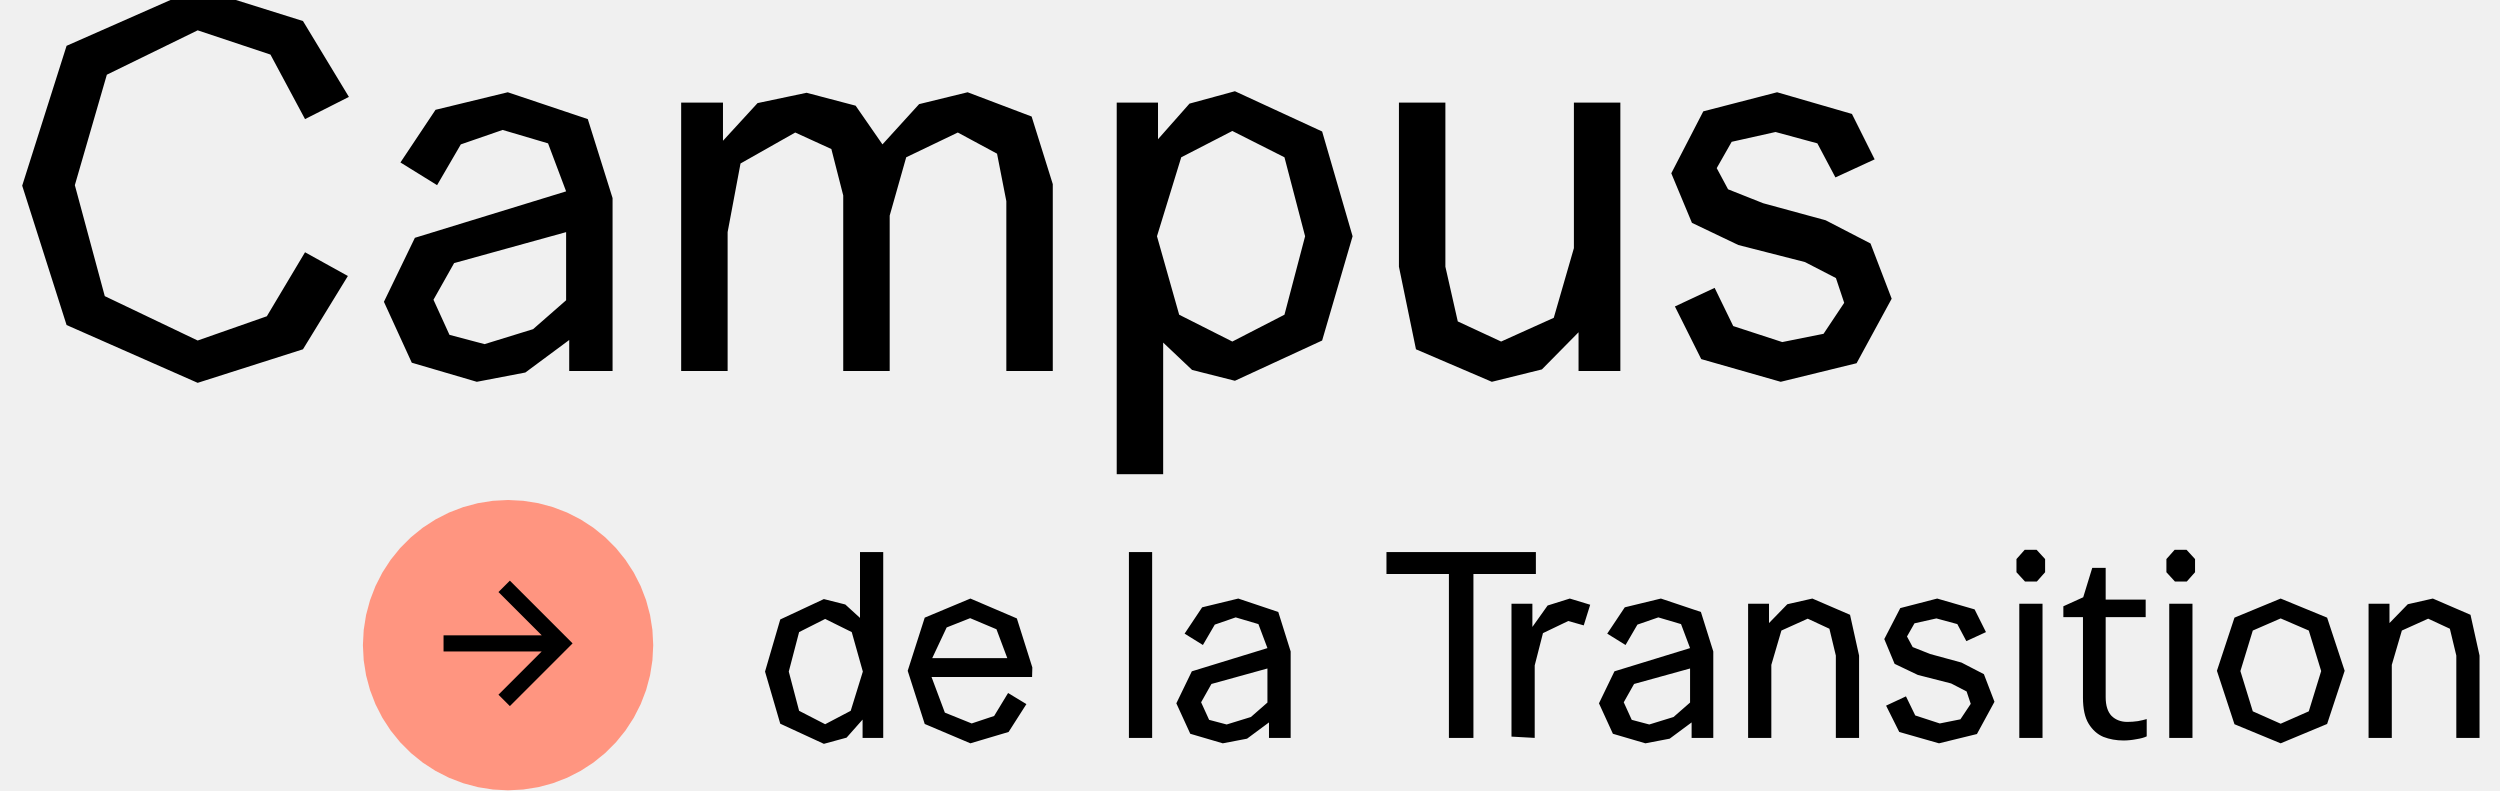
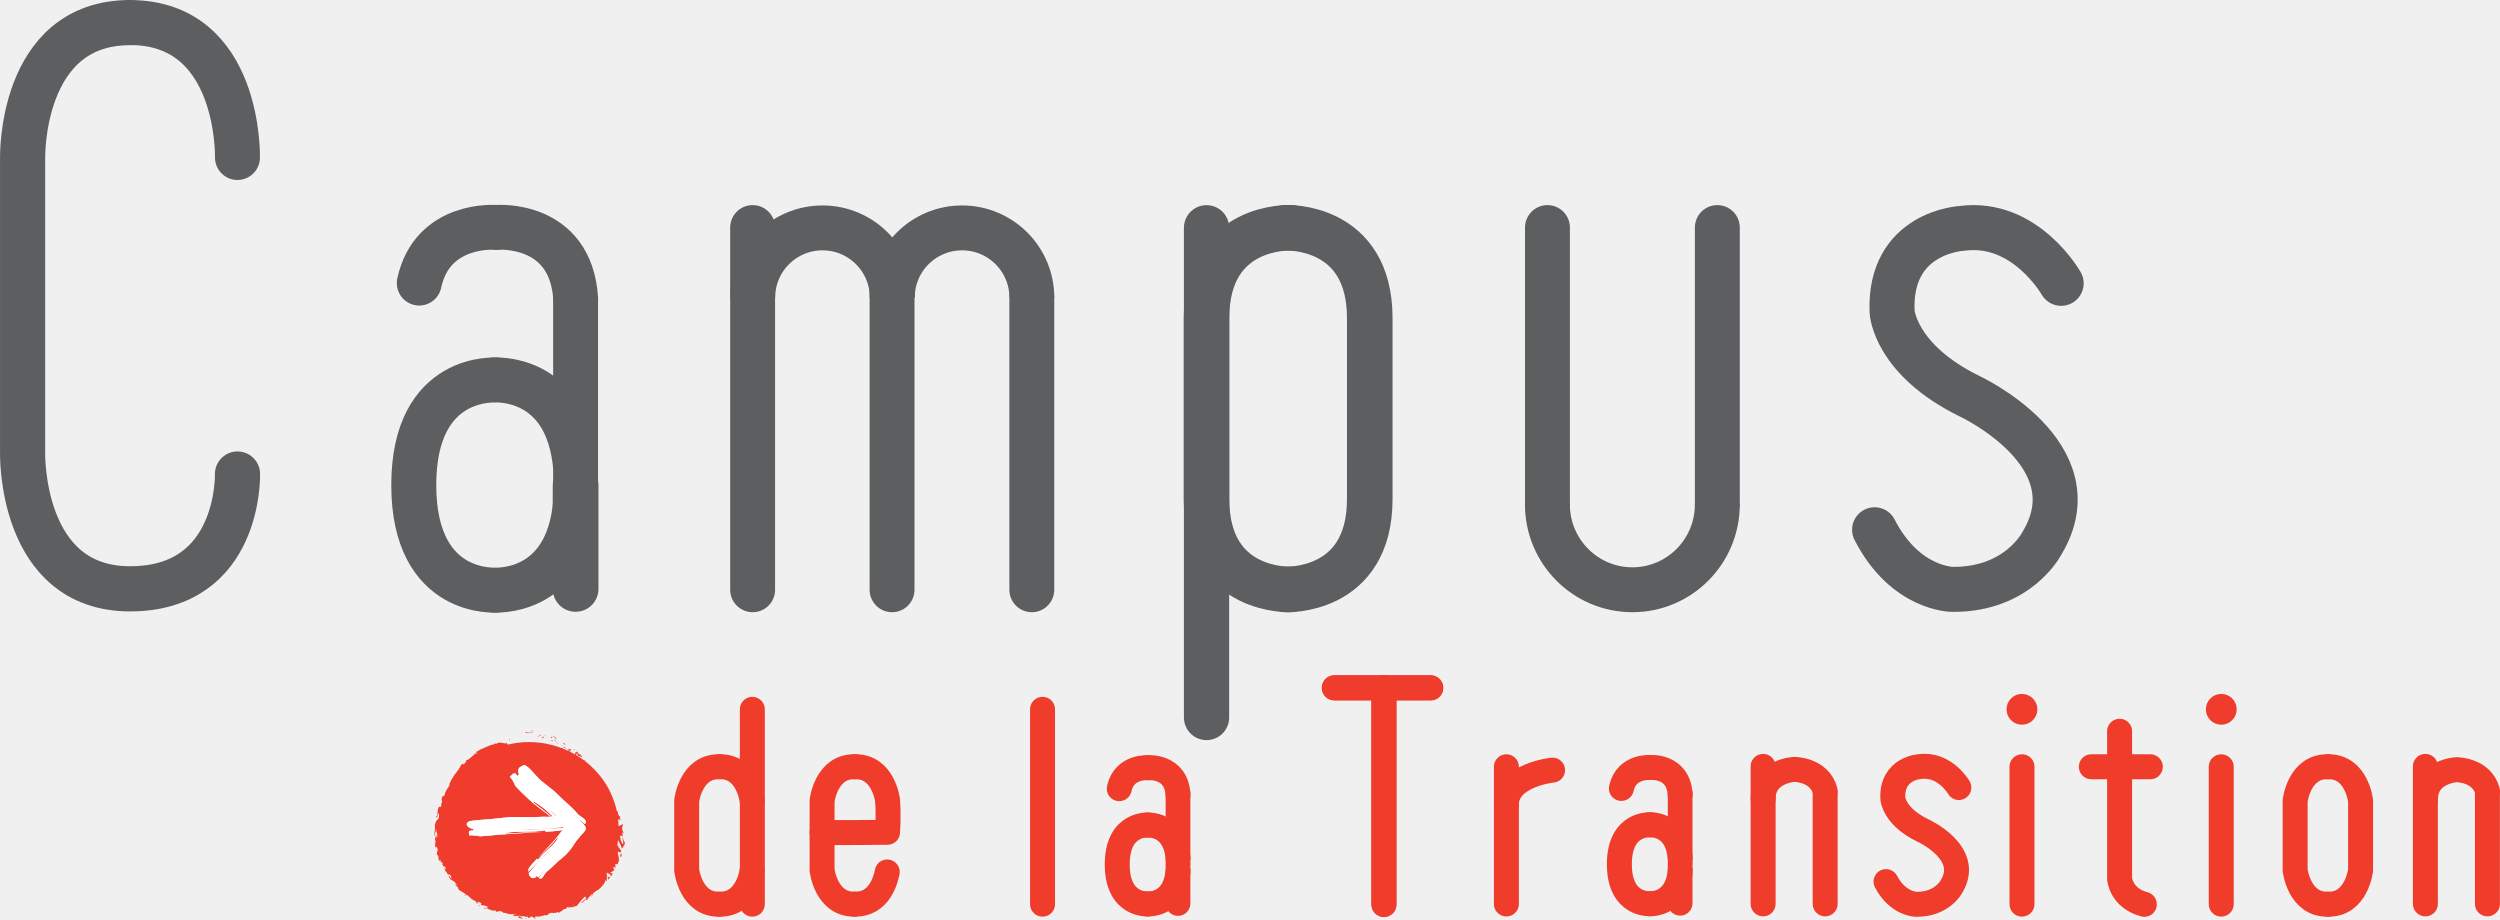
- <svg xmlns="http://www.w3.org/2000/svg" width="310" height="98" viewBox="0 0 310 98" fill="none">
-   <g clip-path="url(#clip0_22492_180)">
-     <path d="M24.512 42.224L33.088 39.216L37.824 31.28L43.136 34.224L37.568 43.312L24.512 47.472L8.256 40.304L2.752 23.024L8.256 5.68L24.512 -1.488L37.568 2.608L43.264 12.016L37.824 14.768L33.536 6.768L24.512 3.76L13.248 9.264L9.28 22.96L12.992 36.72L24.512 42.224ZM51.062 44.976L47.606 37.424L51.446 29.488L70.198 23.728L67.958 17.776L62.326 16.112L57.142 17.904L54.198 22.96L49.654 20.144L54.006 13.616L62.966 11.44L72.886 14.768L75.958 24.56V46H70.582V42.16L65.142 46.192L59.126 47.344L51.062 44.976ZM70.198 28.784L56.31 32.624L53.75 37.168L55.734 41.52L60.086 42.672L66.102 40.816L70.198 37.232V28.784ZM84.465 46V12.72H89.649V17.456L93.937 12.784L100.017 11.504L106.097 13.104L109.425 17.904L113.969 12.912L119.985 11.44L127.921 14.448L130.545 22.832V46H124.785V24.944L123.633 19.056L118.769 16.432L112.369 19.504L110.321 26.736V46H104.561V24.24L103.089 18.48L98.609 16.432L91.825 20.272L90.225 28.784V46H84.465ZM138.473 58.8V12.72H143.593V17.264L147.497 12.848L153.128 11.312L163.945 16.304L167.721 29.296L163.945 42.224L153.128 47.216L147.817 45.872L144.233 42.48V58.8H138.473ZM152.809 42.352L159.273 39.024L161.833 29.296L159.273 19.504L152.809 16.24L146.473 19.504L143.465 29.296L146.217 39.024L152.809 42.352ZM200.924 12.72V46H195.74V41.2L191.196 45.808L184.988 47.344L175.58 43.312L173.468 33.072V12.72H179.228V33.072L180.764 39.856L186.14 42.352L192.668 39.408L195.164 30.768V12.72H200.924ZM212.616 35.696L214.92 40.432L221 42.416L226.12 41.392L228.68 37.552L227.656 34.48L223.816 32.496L215.56 30.384L209.8 27.632L207.24 21.488L211.208 13.808L220.36 11.44L229.64 14.128L232.456 19.76L227.592 22L225.352 17.776L220.168 16.368L214.728 17.584L212.872 20.848L214.28 23.472L218.632 25.2L226.376 27.312L231.944 30.192L234.568 37.04L230.216 45.04L220.808 47.344L210.952 44.528L207.688 38L212.616 35.696Z" fill="black" />
-     <path d="M63 62L64.882 62.099L66.742 62.393L68.562 62.881L70.321 63.556L72 64.412L73.58 65.438L75.044 66.623L76.377 67.956L77.562 69.42L78.588 71L79.444 72.679L80.119 74.438L80.607 76.258L80.901 78.118L81 80L80.901 81.882L80.607 83.742L80.119 85.562L79.444 87.321L78.588 89L77.562 90.58L76.377 92.044L75.044 93.377L73.58 94.562L72 95.588L70.321 96.444L68.562 97.119L66.742 97.607L64.882 97.901L63 98L61.118 97.901L59.258 97.607L57.438 97.119L55.679 96.444L54 95.588L52.42 94.562L50.956 93.377L49.623 92.044L48.438 90.58L47.411 89L46.556 87.321L45.881 85.562L45.393 83.742L45.099 81.882L45 80L45.099 78.118L45.393 76.258L45.881 74.438L46.556 72.679L47.411 71L48.438 69.42L49.623 67.956L50.956 66.623L52.42 65.438L54 64.412L55.679 63.556L57.438 62.881L59.258 62.393L61.118 62.099L63 62Z" fill="#FF9580" />
-     <path d="M67.172 78.778L61.808 73.414L63.222 72L71 79.778L63.222 87.556L61.808 86.142L67.172 80.778H55V78.778H67.172Z" fill="black" />
-     <path d="M109.52 68.46V91.5H106.96V89.228L104.976 91.468L102.16 92.236L96.752 89.74L94.864 83.276L96.752 76.812L102.16 74.284L104.816 74.956L106.64 76.62V68.46H109.52ZM102.32 76.748L99.088 78.38L97.808 83.276L99.088 88.14L102.32 89.804L105.488 88.14L106.992 83.276L105.616 78.38L102.32 76.748ZM115.498 83.916L117.162 88.364L120.49 89.708L123.274 88.78L125.002 85.932L127.274 87.308L125.066 90.764L120.33 92.172L114.666 89.772L112.554 83.18L114.666 76.588L120.33 74.22L126.09 76.684L128.01 82.764L127.978 83.948H115.498V83.916ZM115.594 81.612H124.906L123.562 78.028L120.298 76.652L117.386 77.804L115.594 81.612ZM142.866 91.5H139.986V68.46H142.866V91.5ZM147.594 90.988L145.866 87.212L147.786 83.244L157.162 80.364L156.042 77.388L153.226 76.556L150.634 77.452L149.161 79.98L146.89 78.572L149.066 75.308L153.546 74.22L158.506 75.884L160.042 80.78V91.5H157.354V89.58L154.634 91.596L151.626 92.172L147.594 90.988ZM157.162 82.892L150.218 84.812L148.938 87.084L149.93 89.26L152.106 89.836L155.114 88.908L157.162 87.116V82.892ZM182.705 91.5H179.665V71.18H171.921V68.46H190.449V71.18H182.705V91.5ZM187.424 91.34V74.86H190.016V77.74L191.904 75.084L194.656 74.22L197.184 74.988L196.384 77.548L194.464 77.004L191.328 78.508L190.304 82.508V91.5L187.424 91.34ZM200 90.988L198.272 87.212L200.192 83.244L209.568 80.364L208.448 77.388L205.632 76.556L203.04 77.452L201.568 79.98L199.296 78.572L201.472 75.308L205.952 74.22L210.912 75.884L212.448 80.78V91.5H209.76V89.58L207.04 91.596L204.032 92.172L200 90.988ZM209.568 82.892L202.624 84.812L201.344 87.084L202.336 89.26L204.512 89.836L207.52 88.908L209.568 87.116V82.892ZM216.765 91.5V74.86H219.357V77.26L221.629 74.924L224.733 74.22L229.405 76.236L230.525 81.292V91.5H227.645V81.292L226.845 77.964L224.157 76.716L220.893 78.188L219.645 82.444V91.5H216.701H216.765ZM236.339 86.348L237.491 88.716L240.531 89.708L243.091 89.196L244.371 87.276L243.859 85.74L241.939 84.748L237.811 83.692L234.931 82.316L233.651 79.244L235.635 75.404L240.211 74.22L244.851 75.564L246.259 78.38L243.827 79.5L242.707 77.388L240.115 76.684L237.395 77.292L236.467 78.924L237.171 80.236L239.347 81.1L243.219 82.156L246.003 83.596L247.315 87.02L245.139 91.02L240.435 92.172L235.507 90.764L233.875 87.5L236.339 86.348ZM252.569 72.108H251.097L250.041 70.956V69.324L251.065 68.172H252.536L253.593 69.324V70.956L252.569 72.108ZM253.273 91.5H250.393V74.86H253.273V91.5ZM263.792 89.516C264.218 89.516 264.656 89.484 265.104 89.42C265.552 89.335 265.914 89.249 266.192 89.164V91.308C265.893 91.457 265.466 91.575 264.912 91.66C264.357 91.767 263.824 91.82 263.312 91.82C262.416 91.82 261.584 91.671 260.816 91.372C260.069 91.052 259.461 90.508 258.992 89.74C258.522 88.972 258.288 87.895 258.288 86.508V76.524H255.856V75.18L258.32 74.06L259.44 70.412H261.104V74.348H266.064V76.524H261.104V86.444C261.104 87.489 261.349 88.268 261.84 88.78C262.352 89.271 263.002 89.516 263.792 89.516ZM271.162 72.108H269.69L268.634 70.956V69.324L269.658 68.172H271.13L272.186 69.324V70.956L271.162 72.108ZM271.866 91.5H268.986V74.86H271.866V91.5ZM282.802 74.22L288.562 76.588L290.738 83.18L288.562 89.772L282.802 92.172L277.074 89.804L274.898 83.18L277.074 76.588L282.802 74.22ZM282.802 89.74L286.29 88.204L287.826 83.212L286.29 78.188L282.802 76.684L279.346 78.188L277.81 83.212L279.346 88.204L282.802 89.74ZM293.703 91.5V74.86H296.295V77.26L298.567 74.924L301.671 74.22L306.343 76.236L307.463 81.292V91.5H304.583V81.292L303.783 77.964L301.095 76.716L297.831 78.188L296.583 82.444V91.5H293.639H293.703Z" fill="black" />
+ <svg xmlns="http://www.w3.org/2000/svg" id="logo_original_vector" data-name="logo original vector" viewBox="0 0 645.9 237.51">
+   <defs>
+     <style>
+       .cls-1 {
+         fill: #ef3c2b;
+         stroke-width: 2.58px;
+       }
+ 
+       .cls-1, .cls-2 {
+         stroke: #ef3c2c;
+       }
+ 
+       .cls-1, .cls-2, .cls-3, .cls-4, .cls-5, .cls-6, .cls-7, .cls-8, .cls-9, .cls-10, .cls-11, .cls-12, .cls-13, .cls-14, .cls-15, .cls-16 {
+         stroke-linejoin: round;
+       }
+ 
+       .cls-1, .cls-2, .cls-3, .cls-4, .cls-5, .cls-6, .cls-9, .cls-10, .cls-11, .cls-12, .cls-13, .cls-14, .cls-15, .cls-16 {
+         stroke-linecap: round;
+       }
+ 
+       .cls-2, .cls-3, .cls-4, .cls-5, .cls-6, .cls-7, .cls-8, .cls-17, .cls-9, .cls-10, .cls-11, .cls-12, .cls-13, .cls-14, .cls-15, .cls-16 {
+         fill: none;
+       }
+ 
+       .cls-2, .cls-6 {
+         stroke-width: 6.45px;
+       }
+ 
+       .cls-3 {
+         stroke-width: 6.38px;
+       }
+ 
+       .cls-3, .cls-4, .cls-5, .cls-6 {
+         stroke: #ef3c2b;
+       }
+ 
+       .cls-4 {
+         stroke-width: 6.38px;
+       }
+ 
+       .cls-5 {
+         stroke-width: 6.45px;
+       }
+ 
+       .cls-7, .cls-8, .cls-17, .cls-9, .cls-10, .cls-11, .cls-12, .cls-13, .cls-14, .cls-15, .cls-16 {
+         stroke: #5d5e5f;
+       }
+ 
+       .cls-7, .cls-17, .cls-11 {
+         stroke-width: 11.6px;
+       }
+ 
+       .cls-8, .cls-12 {
+         stroke-width: 11.62px;
+       }
+ 
+       .cls-18 {
+         fill: #fff;
+       }
+ 
+       .cls-17 {
+         stroke-miterlimit: 10;
+       }
+ 
+       .cls-9 {
+         stroke-width: 11.69px;
+       }
+ 
+       .cls-10 {
+         stroke-width: 11.58px;
+       }
+ 
+       .cls-13 {
+         stroke-width: 11.63px;
+       }
+ 
+       .cls-14 {
+         stroke-width: 11.78px;
+       }
+ 
+       .cls-15 {
+         stroke-width: 11.82px;
+       }
+ 
+       .cls-16 {
+         stroke-width: 11.67px;
+       }
+ 
+       .cls-19 {
+         fill: #ef3c2c;
+       }
+     </style>
+   </defs>
+   <g id="campus">
+     <g id="de_la_transition" data-name="de la transition">
+       <g>
+         <g id="cercle">
+           <path class="cls-19" d="M146.79,193.9s-.03-.02-.01.03c.01,0,.02-.01.03-.02,0,0-.02,0-.02,0Z" />
+           <path class="cls-19" d="M148.3,233.7c-.22.04-.39.12-.53.2.25-.02.45-.07.53-.2Z" />
+           <path class="cls-19" d="M133.92,236.64c.11.16.5.05.68.03-.3-.12-.44-.28-.68-.03Z" />
+           <path class="cls-19" d="M147.1,194.14l-.31-.21v.03s.03.04.05.06c.09.04.18.08.27.12Z" />
+           <path class="cls-19" d="M146.9,193.88s-.06.02-.08.04c.08.04.28.19.08-.04Z" />
+           <polygon class="cls-19" points="146.78 193.93 146.78 193.93 146.78 193.93 146.78 193.93" />
+           <path class="cls-19" d="M131.65,190.96c-.19.07-.02.22-.03.27.27-.18,0-.32.03-.27Z" />
+           <polygon class="cls-19" points="134.59 189.43 134.55 189.52 135 189.24 134.59 189.43" />
+           <path class="cls-19" d="M137.7,189.25c-.28-.37-1.14,0-1.69-.07l-.1-.08-.22.3c.33-.04.71-.12,1.07-.18.36-.03.71-.04.94.02Z" />
+           <path class="cls-19" d="M138.84,190.14s.04.03.06.05c.06.01.15.03.3.07-.07-.16.36-.05-.35-.12Z" />
+           <path class="cls-19" d="M138.89,190.19c-.3-.05.18.16,0,0h0Z" />
+           <path class="cls-19" d="M140.14,190.72c.42.05.37-.05.18-.25h-.43c.06.11.4.23.26.25Z" />
+           <path class="cls-19" d="M140.78,190.33h-.23s.08.06.23,0Z" />
+           <path class="cls-19" d="M140.34,190.3c.07-.09-.05-.02-.26,0l.48.03c-.04-.07-.01-.19-.22-.02Z" />
+           <path class="cls-19" d="M139.84,190.16c-.21-.14-.5-.24-.05-.28-.81-.12-.74.15.05.28Z" />
+           <path class="cls-19" d="M137.89,188.89s-.33-.12-.33-.12l-.3.11c.15-.05.64.12.63.02Z" />
+           <path class="cls-19" d="M142.67,191.62c.06-.06-.03-.25-.02-.35l-.33-.05c.12.12.38.28.35.4Z" />
+           <path class="cls-19" d="M142.65,191.27l.48.1c-.37-.22-.47-.19-.48-.1Z" />
+           <path class="cls-19" d="M141.13,190.03l-.14-.05-.84.04s.98,0,.98.01Z" />
+           <polygon class="cls-19" points="143.9 192.52 144.44 192.55 144.22 192.51 143.9 192.52" />
+           <path class="cls-19" d="M144.03,192.18l-.05-.29c-.05-.03-.11-.07-.16-.1,0,.06,0,.2.21.39Z" />
+           <path class="cls-19" d="M144.32,192.12s-.14-.1-.34-.23h0c.17.12.29.2.34.23Z" />
+           <path class="cls-19" d="M142.55,190.35c-.25.05,0,.28-.46.27.3,0,.91.14.46-.27Z" />
+           <path class="cls-19" d="M143.16,191.29l.56.13-.43-.29c-.02.05.02.17-.13.16Z" />
+           <polygon class="cls-19" points="143.87 191.52 143.97 191.48 143.71 191.42 143.87 191.52" />
+           <path class="cls-19" d="M145.8,193.2c.23.06.43.2.66.36-.21-.21-.44-.42-.67-.6-.08.03-.25.05,0,.24Z" />
+           <path class="cls-19" d="M144.94,192.52l.05.02s-.03-.05-.05-.02Z" />
+           <path class="cls-19" d="M145.77,192.9c-.16-.16-.3-.19-.44-.21.15.08.3.16.46.27.03-.01.05-.03-.02-.06Z" />
+           <path class="cls-19" d="M145.02,192.63h-.03c.03.07.04.04.03,0Z" />
+           <path class="cls-19" d="M145.02,192.63c.11.04.21.04.31.06-.12-.06-.23-.12-.34-.15.02.03.03.06.03.09Z" />
+           <path class="cls-19" d="M143.25,190.16s.01.04,0,.06c.07,0,.11,0,0-.06Z" />
+           <path class="cls-19" d="M143.09,190.43h.08c.33.27.66.76.58.75-.01-.23-.04-.4-.19-.7-.08,0-.18.04-.38-.1-.16-.15.05-.09.07-.16-.16,0-.53-.07-.16.21Z" />
+           <path class="cls-19" d="M145.9,192.06l-.05.11c-.38-.31-.37-.14-.47-.1l.76.4-.25-.4Z" />
+           <path class="cls-19" d="M129.86,235.85c-.06,0-.15.01-.27-.02,0,0,.27.02.27.02Z" />
+           <path class="cls-19" d="M131.74,236.32l.07-.08c-.1.03-.14.06-.07.08Z" />
+           <path class="cls-19" d="M146.44,234.8c.12,0,.29,0,.52-.05l-.52.05Z" />
+           <path class="cls-19" d="M120.36,231.24s-.4,0-.39-.01c.4.3.29.08.39.01Z" />
+           <path class="cls-19" d="M119.67,197.1s.05-.04.07-.05c-.02-.02-.04,0-.07.05Z" />
+           <path class="cls-19" d="M112.65,215.7s.01-.03.02-.05c-.11-.25-.09-.14-.02.05Z" />
+           <polygon class="cls-19" points="157.64 226.61 157.65 226.58 157.62 226.61 157.64 226.61" />
+           <path class="cls-19" d="M156.94,226.49l.29.95c.02-.48.2-.6.39-.83,0,0-.17-.03-.34-.05-.17-.03-.34-.06-.34-.06Z" />
+           <path class="cls-19" d="M148.95,211.18s.05-.03.07-.05c-.36-.3-.71-.6-1.08-.91.34.32.67.64,1,.96Z" />
+           <path class="cls-19" d="M144.34,206.67c1.09,1.28,2.32,2.43,3.6,3.55-1.21-1.15-2.43-2.32-3.6-3.55Z" />
+           <path class="cls-19" d="M144.43,211.3c-.06,0-.11.01-.16.02.05.04.09.08.14.12.05,0,.1,0,.16-.02-.04-.05-.09-.09-.13-.13Z" />
+           <path class="cls-19" d="M142.73,213.97c-1.08.07-2.19.16-3.36.18-1.65-.02-3.48.14-5.1.26,1.92-.06,3.88-.09,5.86-.23.87-.04,1.8-.08,2.95-.13.86-.06,1.72-.09,2.58-.09.01,0,.02-.02.02-.03-.08-.07-.16-.15-.24-.23-.9.05-1.8.15-2.7.26Z" />
+           <path class="cls-19" d="M142.88,211.52c-.66.09-1.32.16-1.99.2.7-.01,1.38-.06,2.07-.13-.02-.02-.05-.04-.08-.06Z" />
+           <path class="cls-19" d="M140.89,211.71c-.87.03-1.75.06-2.7.1-.91,0-1.82-.03-2.73-.06.89.07,1.79.1,2.7.11.9-.02,1.81-.08,2.72-.14Z" />
+           <path class="cls-19" d="M142.8,210.94c-.34-.31-.67-.62-1.01-.94-.56-.51-1.12-1.02-1.72-1.47-.31-.22-.62-.44-1.01-.72-.34-.24-.69-.47-1.06-.68.05.13-.08.16-.15.2.33.27.65.52.96.78.33.25.66.5.98.75.59.44,1.17.9,1.74,1.38.3.25.59.51.89.77.12-.02.24-.04.37-.06Z" />
+           <path class="cls-19" d="M143.11,211.57c.12-.01.24-.03.36-.04-.03-.03-.06-.06-.09-.09-.12.02-.24.03-.35.05.03.03.05.05.08.07Z" />
+           <path class="cls-19" d="M141.2,224.29c.93-.93,1.94-1.81,3.03-2.65-1.12.77-2.13,1.66-3.03,2.65Z" />
+           <path class="cls-19" d="M143.84,210.73c-.85-.74-1.81-1.42-2.64-2.06.79.7,1.61,1.39,2.43,2.1.07-.02.14-.03.21-.04Z" />
+           <path class="cls-19" d="M113.04,221.39c.02.06.04.11.05.14" />
+           <path class="cls-19" d="M146.96,234.64c-.06-.02-.09-.06-.12-.1-.05.06-.04.1.12.1Z" />
+           <path class="cls-19" d="M120.43,231.24l-.02-.02s-.04,0-.05.02h.07Z" />
+           <path class="cls-19" d="M160.41,211.43c0,.18-.01.28-.04.35.06,0,.09-.09.04-.35Z" />
+           <path class="cls-19" d="M148.47,193.65c-.07-.03-.12-.11-.2-.13l-.06.1c.25.21.47.3.26.03Z" />
+           <polygon class="cls-19" points="151.99 197.34 151.67 196.85 151.74 197.02 151.99 197.34" />
+           <path class="cls-19" d="M160.62,220.39c-.07-.21-.29.54-.34.33-.01.49-.15.72.24.6.35-.75-.25-.27.1-.93Z" />
+           <path class="cls-19" d="M160.28,220.72c0-.08,0-.16,0-.25,0,.14,0,.21,0,.25Z" />
+           <path class="cls-19" d="M135.97,237.41l.04-.08c-.08-.09-.2-.1-.43-.12l.39.2Z" />
+           <polygon class="cls-19" points="129.15 235.97 129.26 236.01 129.14 235.65 129.15 235.97" />
+           <path class="cls-19" d="M123.64,233.98c.2.13.48.21.68.35-.48-.21-.56-.7-.68-.35Z" />
+           <path class="cls-19" d="M161.39,217.54c-.33.04-.33-1.25-.61-1.2,0,0,.08.43.17.87.05.22.06.44.07.6.01.17.02.27.02.27-.17.02-.38-.26-.51-.66-.19-.41-.32-.94-.28-1.48.14-.28.6.21.72.19-.12-.15-.22-1.06-.13-1.16l.18.47c.16-.64-.48-.98-.26-1.75-.01-.25.34-.82.13-.84-.19.28-.66.46-1.09.53,0-.27-.02-.54-.04-.81h.02l-.02-.16h0c-.02-.26-.03-.53-.06-.79.27.11.59.4.7.15-.1,0-.27-.2-.33-.28.01-.28.31.04.12-.51-.36-.01-.27-1.14-.35-.19-.24-.52-.08-.6-.27-1.23-.04.06-.11.07-.19.05-.34-1.6-.87-3.13-1.54-4.58,0-.02.02-.04.03-.08-.02,0-.05,0-.07-.01-.19-.41-.39-.81-.6-1.21.02,0,0-.09-.14-.31,0,0-.02-.01-.03-.02-1.5-2.65-3.54-4.96-5.97-6.82h.24s-.18-.27-.18-.27l-.09.24c-.66-.5-1.36-.97-2.08-1.41-.16-.29-.35-.61-.05-.49.57.41.36.45.53.77-.03-.38.89.38,1.04.02,0,0-.53-.35-.53-.35.03-.05.26.05.17-.11-.18.11-.73-.2-.96-.71-.37-.19-.57.2-.62.64-.36-.21-.72-.42-1.09-.61-.13-.11-.28-.23-.51-.41.26-.06.72.2.63-.18-.5-.39-.45-.15-.81-.31.81.6-.29-.09.19.47-.17-.1-.32-.2-.46-.29.13.13.24.26.34.4v-.03s-.01,0-.01,0h0c-.01-.05-.01-.07.01-.03,0,0,.02,0,.02,0,.02-.02.06-.03.08-.04.19.22,0,.07-.08.04-.01,0-.02,0-.03.02h0s.31.21.31.21c-.09-.04-.18-.08-.27-.12-.01-.02-.02-.04-.04-.06,0,.01.01.03.02.05-.45-.21-.9-.42-1.36-.61-.07-.08-.15-.15-.22-.24-.1,0-.1.07-.09.13-2.63-1.01-5.5-1.58-8.5-1.58-1.9,0-3.74.24-5.5.66-.13-.16-.22-.31-.2-.43-.35.22-.78.07-1.3-.05-.52-.12-1.11-.05-1.58.34-.27-.05.17-.2.01-.28-.24.24-.54.38-1.16.53l.05-.07c-.84.31-1.4.58-2.01.84-.63.23-1.21.58-2.07,1.09l.26.11c-.37.21-.47.23-.66.3-.07.3.16.11.39-.08.25-.17.51-.33.45-.04-.78-.09-2.24,1.87-2.86,1.76-.46.46.33.06-.12.51l-.23.02.03.25c-.3.29-.58.32-.68.25.08-.07.17-.24.23-.34-.49.3-.97,1.21-1.13,1.31l.48-.41c-1.02,1.41-2.42,3.05-2.99,4.66l.16-.05c-.47,1.19-.62.82-1.18,2.11v-.05c-.04.3-.14.66-.31,1,.03-.38-.51.5-.45.02-.36,1.36-.12.7-.06,1.71l-.25.13c.06.35.1.39-.04,1.07,0-.6-.4.35-.42-.34-.85,1.32-.13,2.23-.87,2.77.38.76.54-1.2.57-.8.23-.27.27.63.13,1.06-.07.46-.9.65-.93,1.88,0-.12-.03-.13-.02-.25-.16.45.13.9-.12,1.45.3.31-.07.72.35.8-.03,0-.05-1.09-.04-1.09.03.31.16.61.24.96.12.34.22.73.15,1.24-.09-.07-.22-.37-.3-.57-.09.31.13.57.04.88-.38-.05-.27-1.32-.5-1.99-.23.33.33,1.27-.13.95.59.46.03,1.21.53,1.98l-.24-.02c.04.13.19.37.25.61,0,0-.41-.37-.4-.38.4.61.06,1.32.35,1.92-.32-1.32.21-.36.25-.96.69,1.45-.4,1.15.25,2.69-.09-.29-.11-.74.1-.46.08.35.16.82.12,1.07.5,1.14.16-.27.49.16-.12.51.31.52.66.94l-.22.11c.52,1.3.62.08,1.05,1.26l-.55-.29.39.53-.3.02c.5.54.64.7.96,1.32.05-.23.42-.18.77.31.12.42-.32-.05.21.63-.23-.06-.51-.13-.55-.57-.09.02-.24-.07-.32-.05.14.46.62.97.85,1.19-.07-.1-.16-.22-.18-.29l1.1.72c.06.21-.1.14-.25.07.19.17.39.23.66.49-.21.06-.34.22-.77-.12l.97.75c0,.12.29.58.13.54.44.53,1.47.84,2.07,1.5.06,0,.16.02.33.11.65.5,1.08,1.2,2.08,1.47l.3.59c.71.32-.42-.77.75-.24.83.36.14.44.37.69.47.1,1.35.05,1.97.67-.28-.05-.45-.19-.7-.27l.49.45c-.83-.03-1.3-.37-.87.13.37-.58,2.31,1,2.67.32l.35.28c-.11-.05-.14-.02-.26-.06.66.58.74-.27,1.68.16.33.17.55.3.29.33l.83.03c.23.07.14.17-.08.1l1.21.24v.02c.09-.04.27-.07.44-.11.08.01.17.02.26.04,0,0,0,.02,0,.03h.11c.2.03.41.05.61.08-.1.1-.5.13-.83.07.52.77.59-.09,1.9.49h-.65c.37.43.89.41,1.62.68-.18-.1-1.42-.77-.66-.84.2.09.48.13.89,0-.01.24.39.2.88.2l-.04.32c.54-.08.5-.24.81-.38.59.06.72.27.87.48.95-.01-.67-.36.45-.49.79.05,1.35-.06,2.24-.4.55.02-.07.21.14.27l.44-.34c.12-.01.09.07.08.12.39-.17-.02-.33.6-.52h0c.14-.04.29-.08.43-.11.12.01.25.03.39.05.42.03.92,0,1.24-.29.21.03-.04.21.05.32.98-.56.87-.39,1.59-1.04l.78-.06c-.26-.01-.3-.12-.22-.27.21-.09.41-.19.6-.28-.03.11-.04.22.02.3.05-.06.15-.13.27-.2-.04.07-.06.13-.02.15.04.02.11-.08.23-.21l.35.25v-.15s.31-.08.63-.18c.32-.09.64-.19.64-.19.34-.38.63-.76.97-1.16.26-.35.57-.71.97-1.07.1-.07.2-.14.3-.22-.11.36.19.37.34.63-.52-.07-.89.74-1.59,1.07.37-.16.36,0,.3.1l1.01-.99c.11.23.35,0,.72-.1-.26-.14-.08-.33.19-.57.26-.26.62-.54.79-.77.13.11.14.33-.43.72.83-.17.4-1.07,1.17-1.27-.12.11-.21.14-.21.25.22-.33.98-.89.92-.64l-.12.12c.42-.37,1.02-.96,1.49-1.51.42-.6.7-1.15.58-1.35.05.02.32.44.34.54,0,0,.02-.6.04-1.21.01-.29,0-.59-.03-.82-.02-.22-.04-.37-.04-.37.22.35,1.31.26,1,1.16.18-.2.41-.45.59-1-.14.13-.69.1-.59-.12.7-.36.44-.28,1.17-.83-.19.21-.56-.33-.38-.7.05.1.53.22.52.39l-.08-1.21c-.01.28.42.24.67.08-.16.05.42-.84.4-1.15,0,0-.25.4-.26.39.44-1.14-.42-1.38-.07-2.47.07.15.62.51.83-.07-.17-.25-.71-.9-1.04-1.59.08-.4.13-.8.19-1.2.41.64.84,1.57,1,2.2.2-.43.22-.09.3-.78.19-.22.18.4.16.61l.34-1.6ZM133.92,236.64c.24-.25.38-.09.68.03-.19.03-.57.13-.68-.03ZM147.76,233.9c.14-.09.32-.17.53-.2-.09.13-.29.19-.53.2ZM149.81,212c.37.35.73.69,1.09,1.05-.02.02-.04.04-.06.05.09.07.17.14.23.22.17.18.21.41.24.62.02.22,0,.41-.12.61-.54.82-1.95,2.01-2.97,3.73-.85,1.3-1.76,2.39-2.86,3.28-1.54,1.19-2.84,2.66-4.24,3.78-.49.44-.88,1.51-1.29,1.62-.24.11-.43,0-.62-.15.6-.88,1.26-1.73,1.98-2.52-.75.76-1.46,1.55-2.13,2.39-.15-.14-.31-.29-.52-.34,0,0-.18.29-.27.43-.78.32-1.32-.16-1.57-.73-.04-.13-.09-.28-.12-.45.07-.07.13-.14.19-.2,1.14-1.24,2.08-2.58,3.41-3.75.97-.78,1.86-1.83,2.67-2.69-2.07,1.91-4.17,4.11-6.34,6.28-.04-.38,0-.8.24-1.15.66-.79,1.33-1.53,1.99-2.23.08.07.23.2.31.26,1.54-2.25,3.87-3.34,5.09-5.54-.1.03-.13-.06-.16-.12-1.49,1.89-3.25,3.43-5.16,5.32,1.43-1.51,2.81-2.88,4.05-4.27l.91-1.05c.28-.34.53-.66.81-1.04.24-.33.49-.68.76-1.04-.2.09-.4.17-.64.21-.69.07-1.32.14-1.92.2-.66.04-1.28.08-1.88.11-.01-.09-.04-.28-.05-.37-1.74.34-3.44.34-5.13.34-1.7.02-3.35.02-5.06.34.13.04.06.12.04.18,1.69-.13,3.31-.2,4.98-.28,1.66-.06,3.32-.1,5.07-.21-1.35.1-2.69.2-4,.26-1.31.08-2.61.16-3.92.24-2.66.14-5.03.37-7.8.62-.24.02-.71.05-.95.07-.96-.18-1.96-.28-2.94-.26.24-.47-.69-1.38,1.18-1.22,0-.09-.01-.28-.02-.37-1.89-.43-2.4-1.71-.72-2.12,1.85-.34,4.53-.33,7.17-.69,1.91-.24,3.68-.38,5.54-.31,1.25.06,2.56.02,3.86,0,1.28-.07,2.57-.13,3.82-.07.09,0,.18-.01.28-.02-.95-.76-1.9-1.49-2.87-2.2-2.13-1.62-3.89-3.28-5.68-5.14-.15-.16-.45-.48-.6-.64-.32-.92-.79-1.62-1.42-2.42.64-.22,1.08-1.63,1.99-.14.1-.08.28-.24.38-.33-.31-.83-.21-1.73.34-1.97.11-.1.23-.18.36-.23.14-.03.27-.08.35-.19.2-.14.47-.1.79.09,1.42.95,2.79,3.1,4.55,4.4.65.51,1.29,1.01,1.84,1.44.29.23.57.46.87.71.33.28.65.57.95.88,1.62,1.73,3.67,3.2,5.17,5.05.58.62,1.96,1.26,2.05,1.82.12.33-.04.55-.26.75-.44-.38-.88-.75-1.31-1.12.03.07.04.15.04.23Z" />
+         </g>
+         <path id="fleche" class="cls-18" d="M151.35,212.14c-.09-.56-1.47-1.19-2.05-1.82-1.49-1.84-3.54-3.32-5.17-5.05-.3-.31-.62-.6-.95-.88-.31-.25-.59-.47-.87-.71-.56-.43-1.19-.93-1.84-1.44-1.76-1.3-3.12-3.46-4.55-4.4-.32-.2-.59-.23-.79-.09-.08.1-.21.15-.35.19-.13.05-.25.13-.36.23-.55.24-.64,1.15-.34,1.97-.1.08-.28.25-.38.33-.91-1.49-1.35-.08-1.99.14.62.8,1.09,1.5,1.42,2.42.15.16.45.48.6.64,1.79,1.86,3.55,3.52,5.68,5.14.97.71,1.92,1.44,2.87,2.2-.1.01-.19.02-.28.02-1.25-.06-2.54,0-3.82.07-1.3.02-2.61.06-3.86,0-1.85-.07-3.63.07-5.54.31-2.63.36-5.31.35-7.17.69-1.69.4-1.17,1.68.72,2.12,0,.09.01.28.02.37-1.88-.15-.95.76-1.18,1.22.98-.02,1.98.08,2.94.26.24-.02.71-.05.95-.07,2.77-.26,5.14-.49,7.8-.62,1.31-.08,2.61-.16,3.92-.24,1.31-.06,2.64-.16,4-.26-1.75.11-3.41.15-5.07.21-1.67.08-3.29.15-4.98.28.02-.06.09-.14-.04-.18,1.71-.32,3.37-.32,5.06-.34,1.68,0,3.38,0,5.13-.34.01.09.04.27.05.37.6-.04,1.22-.07,1.88-.11.6-.06,1.24-.12,1.92-.2.24-.04.44-.12.64-.21-.27.36-.52.71-.76,1.04-.28.38-.53.71-.81,1.04l-.91,1.05c-1.24,1.39-2.62,2.76-4.05,4.27,1.9-1.89,3.67-3.43,5.16-5.32.04.06.07.15.16.12-1.22,2.21-3.55,3.29-5.09,5.54-.08-.07-.23-.2-.31-.26-.66.7-1.33,1.44-1.99,2.23-.25.35-.28.77-.24,1.15,2.17-2.17,4.27-4.36,6.34-6.28-.81.86-1.69,1.92-2.67,2.69-1.33,1.18-2.27,2.51-3.41,3.75-.06.06-.13.13-.19.2.04.16.08.31.12.45.25.58.79,1.05,1.57.73.08-.15.27-.43.27-.43.2.05.36.2.52.34.66-.84,1.37-1.63,2.13-2.39.9-.99,1.91-1.88,3.03-2.65-1.08.85-2.1,1.72-3.03,2.65-.72.79-1.38,1.64-1.98,2.52.18.16.37.26.62.15.41-.1.8-1.17,1.29-1.62,1.4-1.12,2.7-2.59,4.24-3.78,1.1-.88,2.01-1.98,2.86-3.28,1.02-1.72,2.43-2.91,2.97-3.73.12-.21.14-.4.12-.61-.03-.21-.08-.45-.24-.62-.06-.08-.14-.16-.23-.22.02-.01.04-.04.06-.05-.36-.36-.73-.7-1.09-1.05,0-.08,0-.16-.04-.23.43.37.87.74,1.31,1.12.22-.2.38-.42.26-.75ZM143.84,210.73c-.07.01-.14.03-.21.04-.81-.71-1.64-1.4-2.43-2.1.84.64,1.79,1.32,2.64,2.06ZM143.47,211.54c-.12.01-.24.03-.36.04-.03-.03-.06-.05-.08-.07.12-.02.24-.03.35-.05.03.03.06.06.09.09ZM141.55,210.23c-.57-.47-1.15-.93-1.74-1.38-.33-.25-.65-.49-.98-.75-.31-.25-.63-.51-.96-.78.07-.05.19-.08.15-.2.36.21.72.44,1.06.68.39.28.7.5,1.01.72.6.46,1.16.96,1.72,1.47.34.31.67.62,1.01.94-.12.02-.25.04-.37.06-.3-.25-.59-.52-.89-.77ZM138.19,211.81c.95-.04,1.83-.07,2.7-.1.67-.03,1.33-.11,1.99-.2.03.02.05.04.08.06-.68.07-1.37.12-2.07.13-.91.07-1.82.12-2.72.14-.91,0-1.81-.04-2.7-.11.91.03,1.82.05,2.73.06ZM145.66,213.97c-.86,0-1.72.03-2.58.09-1.15.05-2.08.09-2.95.13-1.98.15-3.93.18-5.86.23,1.62-.12,3.45-.28,5.1-.26,1.17-.02,2.28-.11,3.36-.18.91-.12,1.8-.21,2.7-.26.08.07.16.15.24.23,0,0-.01.02-.02.03ZM144.27,211.32c.05,0,.11-.02.16-.02.04.04.09.08.13.13-.05,0-.1.01-.16.02-.04-.04-.09-.08-.14-.12ZM148.95,211.18c-.34-.32-.67-.64-1-.96-1.29-1.12-2.52-2.27-3.6-3.55,1.17,1.23,2.39,2.39,3.6,3.55.37.31.72.61,1.08.91-.02.02-.05.03-.07.05Z" />
+       </g>
+       <g>
+         <path class="cls-5" d="M296.66,198.35s-6.21-.54-7.49,5.41" />
+         <path class="cls-5" d="M296.66,198.35s7.23-.62,7.69,6.94" />
+         <line class="cls-4" x1="304.35" y1="223.01" x2="304.35" y2="205.08" />
+         <line class="cls-3" x1="304.35" y1="233.43" x2="304.35" y2="223.62" />
+         <path class="cls-5" d="M296.75,233.54s-8.1.74-8.1-10.19,8.1-10.19,8.1-10.19" />
+         <path class="cls-5" d="M296.32,213.16s7.27-.66,8.04,8.56" />
+         <path class="cls-5" d="M296.32,233.54s7.26.66,8.04-8.53" />
+       </g>
+       <g>
+         <path class="cls-5" d="M426.39,198.29s-6.21-.54-7.49,5.41" />
+         <path class="cls-5" d="M426.39,198.29s7.23-.62,7.69,6.94" />
+         <line class="cls-4" x1="434.08" y1="222.95" x2="434.08" y2="205.02" />
+         <line class="cls-3" x1="434.08" y1="233.37" x2="434.08" y2="223.56" />
+         <path class="cls-5" d="M426.48,233.48s-8.1.74-8.1-10.19,8.1-10.19,8.1-10.19" />
+         <path class="cls-5" d="M426.05,213.1s7.27-.66,8.04,8.56" />
+         <path class="cls-5" d="M426.05,233.48s7.26.66,8.04-8.53" />
+       </g>
+       <path class="cls-6" d="M506.09,203.47s-3.62-6.25-10-5.42c0,0-7.4.33-7.06,8.23,0,0,.25,4.69,7.82,8.31,0,0,12.69,5.76,7.31,14.49,0,0-2.35,4.59-8.99,4.56,0,0-4.79.05-7.9-5.87" />
+       <g>
+         <path class="cls-6" d="M194.33,206.91s-1-9-8.46-8.82" />
+         <path class="cls-6" d="M194.33,224.78s-1,9-8.46,8.82" />
+         <line class="cls-6" x1="194.37" y1="183.26" x2="194.37" y2="233.6" />
+         <path class="cls-6" d="M185.87,198.1c-7.46-.19-8.46,8.82-8.46,8.82v17.87s1,9,8.46,8.82" />
+       </g>
+       <g>
+         <path class="cls-6" d="M601.43,198.1c-7.46-.19-8.46,8.82-8.46,8.82v17.87s1,9,8.46,8.82" />
+         <path class="cls-6" d="M601.43,198.1c7.46-.19,8.45,8.82,8.45,8.82v17.87s-1,9-8.45,8.82" />
+       </g>
+       <g>
+         <path class="cls-6" d="M229.22,225.28c-.36,1.95-2.03,8.47-8.37,8.31" />
+         <path class="cls-6" d="M220.85,198.1c-7.46-.19-8.46,8.82-8.46,8.82v17.86s1,9,8.46,8.82" />
+         <path class="cls-6" d="M212.39,215.03c.4.18,16.91,0,16.91,0,0,0,.33-4.44,0-8.24,0,0-1-8.88-8.46-8.69" />
+       </g>
+       <line class="cls-6" x1="269.35" y1="183.26" x2="269.35" y2="233.6" />
+       <g>
+         <line class="cls-2" x1="344.73" y1="177.75" x2="369.65" y2="177.75" />
+         <line class="cls-2" x1="344.73" y1="177.67" x2="369.65" y2="177.67" />
+         <line class="cls-6" x1="357.55" y1="233.72" x2="357.55" y2="177.75" />
+         <line class="cls-6" x1="357.55" y1="233.63" x2="357.55" y2="177.67" />
+       </g>
+       <g>
+         <path class="cls-6" d="M401.12,198.97s-11.93,1.21-11.93,8.94" />
+         <line class="cls-6" x1="389.19" y1="198.1" x2="389.19" y2="233.55" />
+       </g>
+       <g>
+         <path class="cls-6" d="M626.65,206.44c0-7.17,8.01-7.58,8.01-7.58,0,0,6.54-.03,8.01,5.55" />
+         <line class="cls-6" x1="626.62" y1="233.52" x2="626.62" y2="198" />
+         <line class="cls-6" x1="642.65" y1="205.02" x2="642.65" y2="233.52" />
+       </g>
+       <line class="cls-6" x1="455.52" y1="233.52" x2="455.52" y2="198" />
+       <g>
+         <path class="cls-6" d="M455.52,206.36c0-7.17,8.01-7.58,8.01-7.58,0,0,6.54-.03,8.01,5.55" />
+         <line class="cls-6" x1="471.55" y1="204.98" x2="471.55" y2="233.52" />
+       </g>
+       <g>
+         <line class="cls-6" x1="522.4" y1="198.1" x2="522.4" y2="233.59" />
+         <path class="cls-1" d="M525.09,183.26c0,1.49-1.21,2.69-2.7,2.69s-2.69-1.2-2.69-2.69,1.21-2.69,2.69-2.69,2.7,1.2,2.7,2.69Z" />
+       </g>
+       <g>
+         <line class="cls-6" x1="573.88" y1="198.1" x2="573.88" y2="233.59" />
+         <path class="cls-1" d="M576.58,183.26c0,1.49-1.21,2.69-2.69,2.69s-2.69-1.2-2.69-2.69,1.21-2.69,2.69-2.69,2.69,1.2,2.69,2.69Z" />
+       </g>
+       <g>
+         <path class="cls-6" d="M547.62,188.93v38.06s.27,4.99,6.39,6.65" />
+         <line class="cls-6" x1="540.32" y1="198.1" x2="555.56" y2="198.1" />
+       </g>
+     </g>
+     <g>
+       <path class="cls-12" d="M61.35,40.69s.86-34.86-27.75-34.86" />
+       <path class="cls-16" d="M61.36,122.47s.85,29.66-27.76,29.66S5.84,116.94,5.84,116.94V41.02S4.98,5.84,33.6,5.84" />
+     </g>
+     <g>
+       <path class="cls-10" d="M128.25,58.75s-16.54-1.43-19.94,14.4" />
+       <path class="cls-10" d="M128.25,58.75s19.25-1.66,20.49,18.47" />
+       <line class="cls-7" x1="148.71" y1="125.48" x2="148.71" y2="76.68" />
+       <line class="cls-15" x1="148.71" y1="152.15" x2="148.71" y2="125.48" />
+       <path class="cls-8" d="M128.47,152.44s-21.57,1.96-21.57-27.12,21.57-27.12,21.57-27.12" />
+       <path class="cls-8" d="M127.34,98.19s19.36-1.76,21.4,22.78" />
+       <path class="cls-8" d="M127.34,152.44s19.33,1.76,21.39-22.72" />
+     </g>
+     <g>
+       <path class="cls-17" d="M194.47,76.91c0-9.96,8.07-18.03,18.03-18.03s18.03,8.07,18.03,18.03" />
+       <path class="cls-17" d="M230.53,76.91c0-9.96,8.07-18.03,18.03-18.03s18.03,8.07,18.03,18.03" />
+       <line class="cls-11" x1="230.47" y1="71.23" x2="230.47" y2="152.37" />
+       <line class="cls-11" x1="266.58" y1="76.91" x2="266.58" y2="152.37" />
+       <line class="cls-11" x1="194.45" y1="58.79" x2="194.45" y2="152.37" />
+     </g>
+     <g>
+       <line class="cls-9" x1="311.72" y1="58.85" x2="311.72" y2="185.37" />
+       <path class="cls-14" d="M332.16,58.85s21.73-1.01,21.73,23.31v46.81c0,24.32-21.73,23.31-21.73,23.31" />
+       <path class="cls-14" d="M333.45,58.85s-21.73-1.01-21.73,23.31v46.81c0,24.32,21.73,23.31,21.73,23.31" />
+     </g>
+     <g>
+       <line class="cls-11" x1="443.69" y1="58.79" x2="443.69" y2="130.1" />
+       <line class="cls-11" x1="399.8" y1="58.79" x2="399.8" y2="130.13" />
+       <path class="cls-17" d="M443.69,130.1c0,.08,0,.15,0,.23,0,12.17-9.83,22.04-21.95,22.04s-21.95-9.87-21.95-22.04c0-.07,0-.13,0-.2" />
+     </g>
+     <path class="cls-13" d="M532.52,73.2s-9.25-16.36-25.61-14.2c0,0-18.94.86-18.07,21.57,0,0,.65,12.3,20.01,21.79,0,0,32.49,15.1,18.72,37.96,0,0-6.03,12.03-23.02,11.95,0,0-12.26.13-20.23-15.4" />
  </g>
-   <defs>
-     <clipPath id="clip0_22492_180">
-       <rect width="310" height="98" fill="white" />
-     </clipPath>
-   </defs>
</svg>
